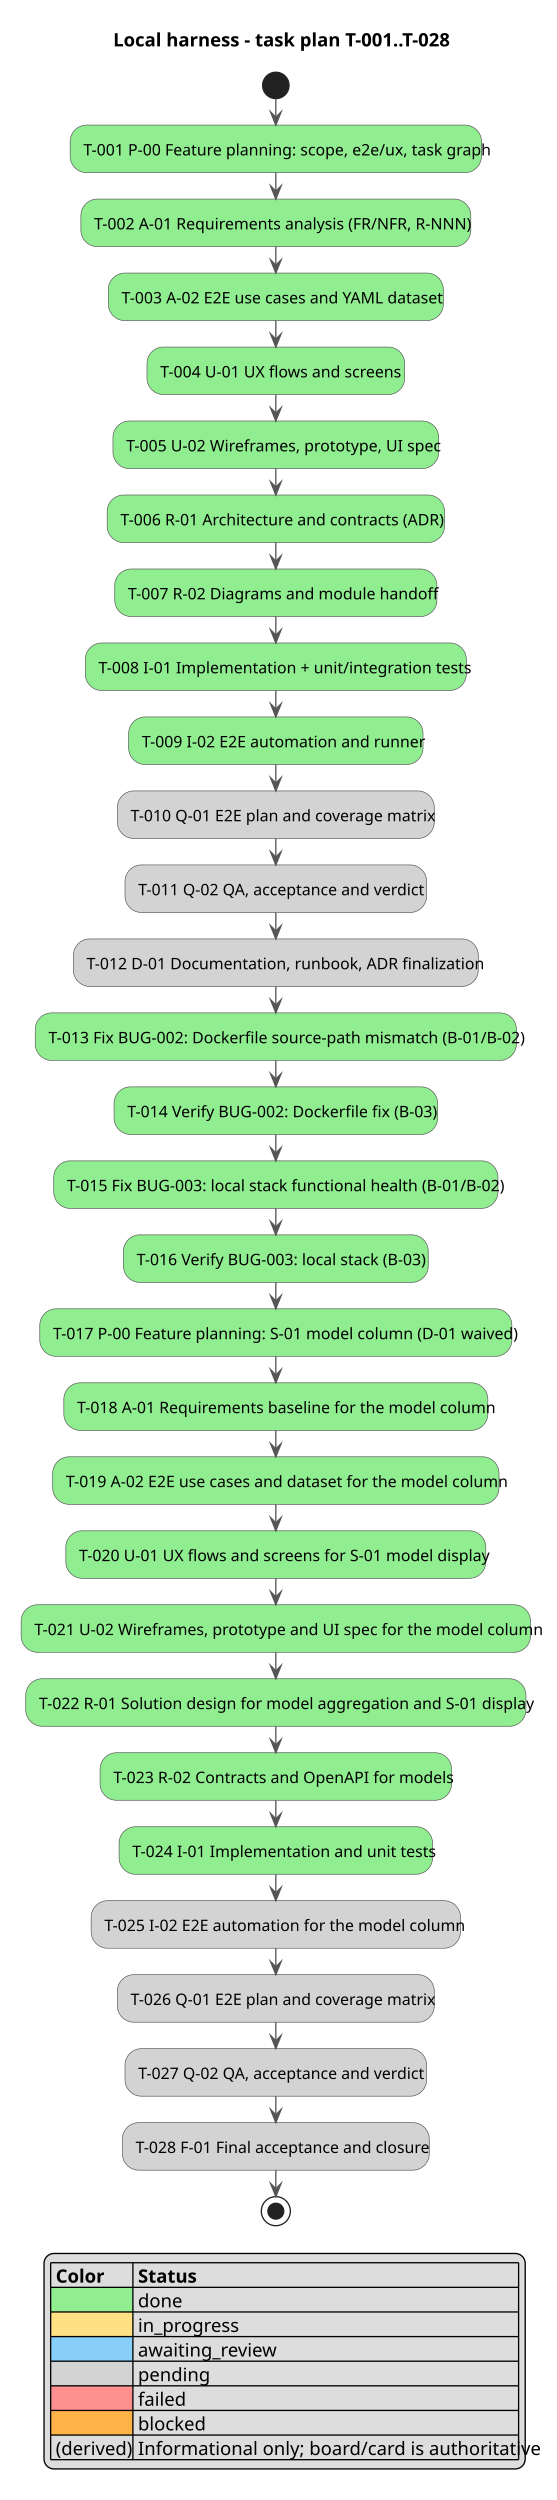
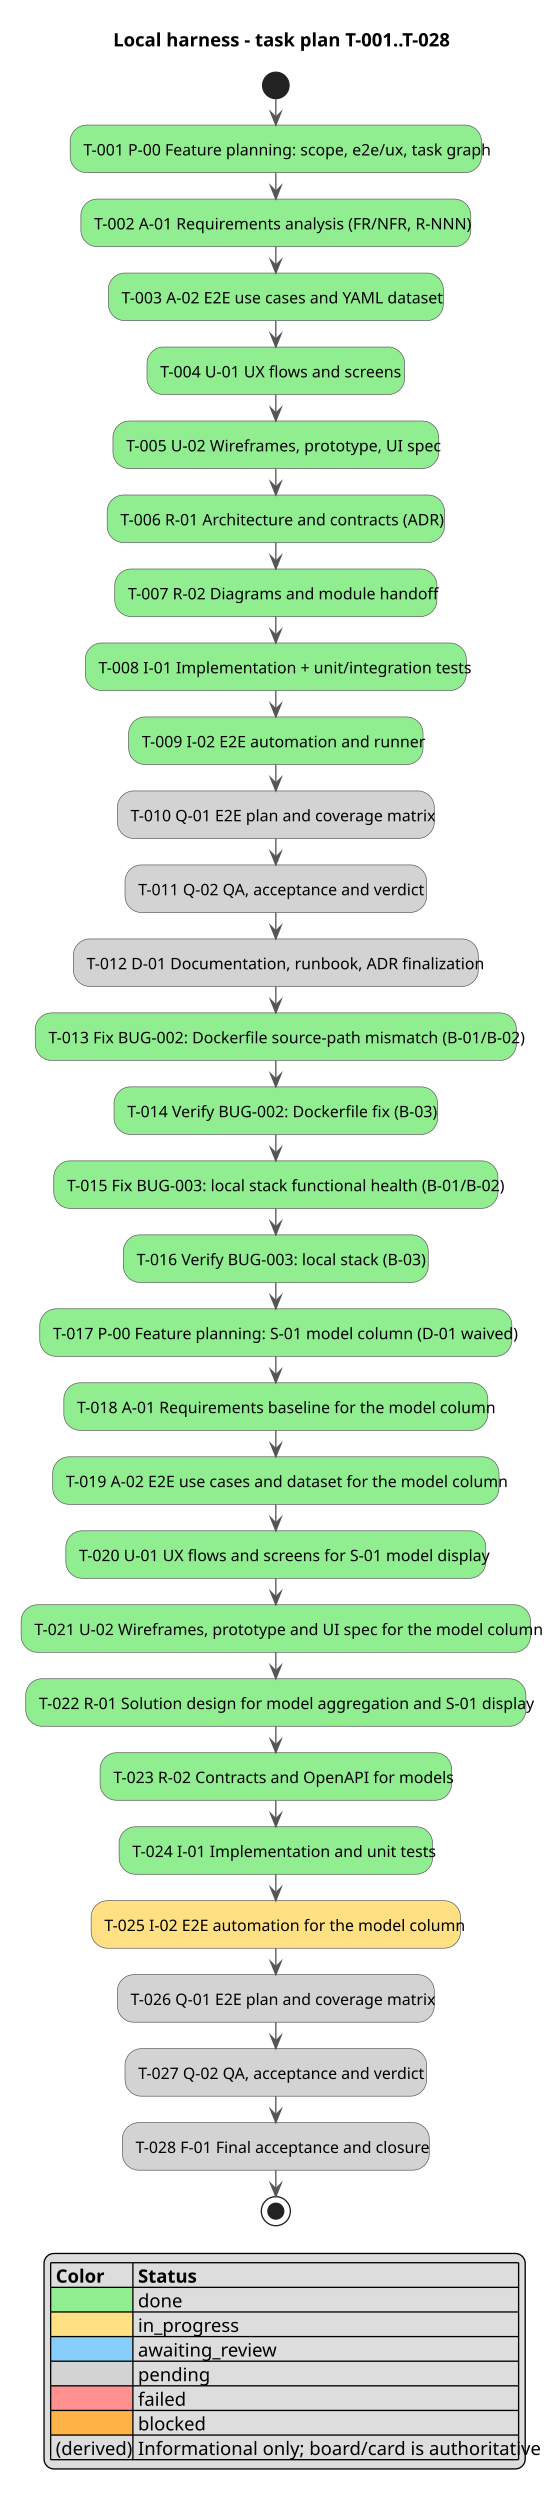
<svg xmlns="http://www.w3.org/2000/svg" version="1.1" data-diagram-type="ACTIVITY" style="width:421px;height:1891px;background:#FFFFFF;" width="421px" height="1891px" viewBox="0 0 421 1891" zoomAndPan="magnify" preserveAspectRatio="none" contentStyleType="text/css">
  <defs />
  <g font-family="sans-serif" lengthAdjust="spacing">
    <g class="title" data-source-line="5">
      <text x="85.599" y="35.107" fill="#000" font-size="14" textLength="248.076" font-weight="700" font-family="Segoe UI">Local harness - task plan T-001..T-028</text>
    </g>
    <ellipse cx="208.637" cy="64.621" rx="10" ry="10" fill="#222" style="stroke:#222;stroke-width:1;" />
    <rect x="53.072" y="94.621" width="311.129" height="35.961" fill="#90EE90" style="stroke:#555;stroke-width:0.5;" rx="12.5" ry="12.5" />
    <text x="63.072" y="117.57" fill="#000" font-size="12" textLength="291.129" font-family="Segoe UI">T-001 P-00 Feature planning: scope, e2e/ux, task graph</text>
    <rect x="61.182" y="150.582" width="294.91" height="35.961" fill="#90EE90" style="stroke:#555;stroke-width:0.5;" rx="12.5" ry="12.5" />
    <text x="71.182" y="173.531" fill="#000" font-size="12" textLength="274.91" font-family="Segoe UI">T-002 A-01 Requirements analysis (FR/NFR, R-NNN)</text>
    <rect x="81.941" y="206.543" width="253.391" height="35.961" fill="#90EE90" style="stroke:#555;stroke-width:0.5;" rx="12.5" ry="12.5" />
    <text x="91.941" y="229.492" fill="#000" font-size="12" textLength="233.391" font-family="Segoe UI">T-003 A-02 E2E use cases and YAML dataset</text>
    <rect x="111.191" y="262.504" width="194.891" height="35.961" fill="#90EE90" style="stroke:#555;stroke-width:0.5;" rx="12.5" ry="12.5" />
    <text x="121.191" y="285.453" fill="#000" font-size="12" textLength="174.891" font-family="Segoe UI">T-004 U-01 UX flows and screens</text>
    <rect x="85.451" y="318.465" width="246.371" height="35.961" fill="#90EE90" style="stroke:#555;stroke-width:0.5;" rx="12.5" ry="12.5" />
    <text x="95.451" y="341.414" fill="#000" font-size="12" textLength="226.371" font-family="Segoe UI">T-005 U-02 Wireframes, prototype, UI spec</text>
    <rect x="81.071" y="374.426" width="255.131" height="35.961" fill="#90EE90" style="stroke:#555;stroke-width:0.5;" rx="12.5" ry="12.5" />
    <text x="91.071" y="397.375" fill="#000" font-size="12" textLength="235.131" font-family="Segoe UI">T-006 R-01 Architecture and contracts (ADR)</text>
    <rect x="86.784" y="430.387" width="243.705" height="35.961" fill="#90EE90" style="stroke:#555;stroke-width:0.5;" rx="12.5" ry="12.5" />
    <text x="96.784" y="453.336" fill="#000" font-size="12" textLength="223.705" font-family="Segoe UI">T-007 R-02 Diagrams and module handoff</text>
    <rect x="64.536" y="486.348" width="288.201" height="35.961" fill="#90EE90" style="stroke:#555;stroke-width:0.5;" rx="12.5" ry="12.5" />
    <text x="74.536" y="509.297" fill="#000" font-size="12" textLength="268.201" font-family="Segoe UI">T-008 I-01 Implementation + unit/integration tests</text>
    <rect x="97.311" y="542.309" width="222.652" height="35.961" fill="#90EE90" style="stroke:#555;stroke-width:0.5;" rx="12.5" ry="12.5" />
    <text x="107.311" y="565.258" fill="#000" font-size="12" textLength="202.652" font-family="Segoe UI">T-009 I-02 E2E automation and runner</text>
    <rect x="88.768" y="598.27" width="239.738" height="35.961" fill="#D3D3D3" style="stroke:#555;stroke-width:0.5;" rx="12.5" ry="12.5" />
    <text x="98.768" y="621.219" fill="#000" font-size="12" textLength="219.738" font-family="Segoe UI">T-010 Q-01 E2E plan and coverage matrix</text>
    <rect x="94.565" y="654.23" width="228.143" height="35.961" fill="#D3D3D3" style="stroke:#555;stroke-width:0.5;" rx="12.5" ry="12.5" />
    <text x="104.565" y="677.18" fill="#000" font-size="12" textLength="208.143" font-family="Segoe UI">T-011 Q-02 QA, acceptance and verdict</text>
    <rect x="55.489" y="710.191" width="306.295" height="35.961" fill="#D3D3D3" style="stroke:#555;stroke-width:0.5;" rx="12.5" ry="12.5" />
    <text x="65.489" y="733.141" fill="#000" font-size="12" textLength="286.295" font-family="Segoe UI">T-012 D-01 Documentation, runbook, ADR finalization</text>
    <rect x="26.667" y="766.152" width="363.939" height="35.961" fill="#90EE90" style="stroke:#555;stroke-width:0.5;" rx="12.5" ry="12.5" />
    <text x="36.667" y="789.102" fill="#000" font-size="12" textLength="343.939" font-family="Segoe UI">T-013 Fix BUG-002: Dockerfile source-path mismatch (B-01/B-02)</text>
    <rect x="86.271" y="822.113" width="244.73" height="35.961" fill="#90EE90" style="stroke:#555;stroke-width:0.5;" rx="12.5" ry="12.5" />
    <text x="96.271" y="845.063" fill="#000" font-size="12" textLength="224.73" font-family="Segoe UI">T-014 Verify BUG-002: Dockerfile fix (B-03)</text>
    <rect x="40.65" y="878.074" width="335.973" height="35.961" fill="#90EE90" style="stroke:#555;stroke-width:0.5;" rx="12.5" ry="12.5" />
    <text x="50.65" y="901.023" fill="#000" font-size="12" textLength="315.973" font-family="Segoe UI">T-015 Fix BUG-003: local stack functional health (B-01/B-02)</text>
    <rect x="93.347" y="934.035" width="230.58" height="35.961" fill="#90EE90" style="stroke:#555;stroke-width:0.5;" rx="12.5" ry="12.5" />
    <text x="103.347" y="956.984" fill="#000" font-size="12" textLength="210.58" font-family="Segoe UI">T-016 Verify BUG-003: local stack (B-03)</text>
    <rect x="30.089" y="989.996" width="357.096" height="35.961" fill="#90EE90" style="stroke:#555;stroke-width:0.5;" rx="12.5" ry="12.5" />
    <text x="40.089" y="1012.945" fill="#000" font-size="12" textLength="337.096" font-family="Segoe UI">T-017 P-00 Feature planning: S-01 model column (D-01 waived)</text>
    <rect x="48.279" y="1045.957" width="320.715" height="35.961" fill="#90EE90" style="stroke:#555;stroke-width:0.5;" rx="12.5" ry="12.5" />
    <text x="58.279" y="1068.906" fill="#000" font-size="12" textLength="300.715" font-family="Segoe UI">T-018 A-01 Requirements baseline for the model column</text>
    <rect x="39.856" y="1101.918" width="337.561" height="35.961" fill="#90EE90" style="stroke:#555;stroke-width:0.5;" rx="12.5" ry="12.5" />
    <text x="49.856" y="1124.867" fill="#000" font-size="12" textLength="317.561" font-family="Segoe UI">T-019 A-02 E2E use cases and dataset for the model column</text>
    <rect x="49.806" y="1157.879" width="317.662" height="35.961" fill="#90EE90" style="stroke:#555;stroke-width:0.5;" rx="12.5" ry="12.5" />
    <text x="59.806" y="1180.828" fill="#000" font-size="12" textLength="297.662" font-family="Segoe UI">T-020 U-01 UX flows and screens for S-01 model display</text>
    <rect x="16" y="1213.84" width="385.273" height="35.961" fill="#90EE90" style="stroke:#555;stroke-width:0.5;" rx="12.5" ry="12.5" />
    <text x="26" y="1236.789" fill="#000" font-size="12" textLength="365.273" font-family="Segoe UI">T-021 U-02 Wireframes, prototype and UI spec for the model column</text>
    <rect x="19.475" y="1269.801" width="378.324" height="35.961" fill="#90EE90" style="stroke:#555;stroke-width:0.5;" rx="12.5" ry="12.5" />
    <text x="29.475" y="1292.75" fill="#000" font-size="12" textLength="358.324" font-family="Segoe UI">T-022 R-01 Solution design for model aggregation and S-01 display</text>
    <rect x="75.698" y="1325.762" width="265.877" height="35.961" fill="#90EE90" style="stroke:#555;stroke-width:0.5;" rx="12.5" ry="12.5" />
    <text x="85.698" y="1348.711" fill="#000" font-size="12" textLength="245.877" font-family="Segoe UI">T-023 R-02 Contracts and OpenAPI for models</text>
    <rect x="90.086" y="1381.723" width="237.102" height="35.961" fill="#90EE90" style="stroke:#555;stroke-width:0.5;" rx="12.5" ry="12.5" />
    <text x="100.086" y="1404.672" fill="#000" font-size="12" textLength="217.102" font-family="Segoe UI">T-024 I-01 Implementation and unit tests</text>
-     <rect x="68.948" y="1437.684" width="279.377" height="35.961" fill="#D3D3D3" style="stroke:#555;stroke-width:0.5;" rx="12.5" ry="12.5" />
+     <rect x="68.948" y="1437.684" width="279.377" height="35.961" fill="#FFE082" style="stroke:#555;stroke-width:0.5;" rx="12.5" ry="12.5" />
    <text x="78.948" y="1460.633" fill="#000" font-size="12" textLength="259.377" font-family="Segoe UI">T-025 I-02 E2E automation for the model column</text>
    <rect x="88.768" y="1493.645" width="239.738" height="35.961" fill="#D3D3D3" style="stroke:#555;stroke-width:0.5;" rx="12.5" ry="12.5" />
    <text x="98.768" y="1516.594" fill="#000" font-size="12" textLength="219.738" font-family="Segoe UI">T-026 Q-01 E2E plan and coverage matrix</text>
    <rect x="94.565" y="1549.605" width="228.143" height="35.961" fill="#D3D3D3" style="stroke:#555;stroke-width:0.5;" rx="12.5" ry="12.5" />
    <text x="104.565" y="1572.555" fill="#000" font-size="12" textLength="208.143" font-family="Segoe UI">T-027 Q-02 QA, acceptance and verdict</text>
    <rect x="92.553" y="1605.566" width="232.168" height="35.961" fill="#D3D3D3" style="stroke:#555;stroke-width:0.5;" rx="12.5" ry="12.5" />
    <text x="102.553" y="1628.516" fill="#000" font-size="12" textLength="212.168" font-family="Segoe UI">T-028 F-01 Final acceptance and closure</text>
    <ellipse cx="208.637" cy="1672.527" rx="11" ry="11" fill="none" style="stroke:#222;stroke-width:1;" />
    <ellipse cx="208.637" cy="1672.527" rx="6" ry="6" fill="#222" style="stroke:#222;stroke-width:1;" />
    <line x1="208.637" y1="74.621" x2="208.637" y2="94.621" style="stroke:#555;stroke-width:1;" />
    <polygon points="204.637,84.621,208.637,94.621,212.637,84.621,208.637,88.621" fill="#555" style="stroke:#555;stroke-width:1;stroke-linejoin:miter;stroke-miterlimit:10;" />
    <line x1="208.637" y1="130.582" x2="208.637" y2="150.582" style="stroke:#555;stroke-width:1;" />
    <polygon points="204.637,140.582,208.637,150.582,212.637,140.582,208.637,144.582" fill="#555" style="stroke:#555;stroke-width:1;stroke-linejoin:miter;stroke-miterlimit:10;" />
    <line x1="208.637" y1="186.543" x2="208.637" y2="206.543" style="stroke:#555;stroke-width:1;" />
    <polygon points="204.637,196.543,208.637,206.543,212.637,196.543,208.637,200.543" fill="#555" style="stroke:#555;stroke-width:1;stroke-linejoin:miter;stroke-miterlimit:10;" />
    <line x1="208.637" y1="242.504" x2="208.637" y2="262.504" style="stroke:#555;stroke-width:1;" />
    <polygon points="204.637,252.504,208.637,262.504,212.637,252.504,208.637,256.504" fill="#555" style="stroke:#555;stroke-width:1;stroke-linejoin:miter;stroke-miterlimit:10;" />
    <line x1="208.637" y1="298.465" x2="208.637" y2="318.465" style="stroke:#555;stroke-width:1;" />
    <polygon points="204.637,308.465,208.637,318.465,212.637,308.465,208.637,312.465" fill="#555" style="stroke:#555;stroke-width:1;stroke-linejoin:miter;stroke-miterlimit:10;" />
    <line x1="208.637" y1="354.426" x2="208.637" y2="374.426" style="stroke:#555;stroke-width:1;" />
    <polygon points="204.637,364.426,208.637,374.426,212.637,364.426,208.637,368.426" fill="#555" style="stroke:#555;stroke-width:1;stroke-linejoin:miter;stroke-miterlimit:10;" />
    <line x1="208.637" y1="410.387" x2="208.637" y2="430.387" style="stroke:#555;stroke-width:1;" />
    <polygon points="204.637,420.387,208.637,430.387,212.637,420.387,208.637,424.387" fill="#555" style="stroke:#555;stroke-width:1;stroke-linejoin:miter;stroke-miterlimit:10;" />
    <line x1="208.637" y1="466.348" x2="208.637" y2="486.348" style="stroke:#555;stroke-width:1;" />
    <polygon points="204.637,476.348,208.637,486.348,212.637,476.348,208.637,480.348" fill="#555" style="stroke:#555;stroke-width:1;stroke-linejoin:miter;stroke-miterlimit:10;" />
    <line x1="208.637" y1="522.309" x2="208.637" y2="542.309" style="stroke:#555;stroke-width:1;" />
    <polygon points="204.637,532.309,208.637,542.309,212.637,532.309,208.637,536.309" fill="#555" style="stroke:#555;stroke-width:1;stroke-linejoin:miter;stroke-miterlimit:10;" />
    <line x1="208.637" y1="578.27" x2="208.637" y2="598.27" style="stroke:#555;stroke-width:1;" />
    <polygon points="204.637,588.27,208.637,598.27,212.637,588.27,208.637,592.27" fill="#555" style="stroke:#555;stroke-width:1;stroke-linejoin:miter;stroke-miterlimit:10;" />
    <line x1="208.637" y1="634.23" x2="208.637" y2="654.23" style="stroke:#555;stroke-width:1;" />
    <polygon points="204.637,644.23,208.637,654.23,212.637,644.23,208.637,648.23" fill="#555" style="stroke:#555;stroke-width:1;stroke-linejoin:miter;stroke-miterlimit:10;" />
    <line x1="208.637" y1="690.191" x2="208.637" y2="710.191" style="stroke:#555;stroke-width:1;" />
    <polygon points="204.637,700.191,208.637,710.191,212.637,700.191,208.637,704.191" fill="#555" style="stroke:#555;stroke-width:1;stroke-linejoin:miter;stroke-miterlimit:10;" />
    <line x1="208.637" y1="746.152" x2="208.637" y2="766.152" style="stroke:#555;stroke-width:1;" />
    <polygon points="204.637,756.152,208.637,766.152,212.637,756.152,208.637,760.152" fill="#555" style="stroke:#555;stroke-width:1;stroke-linejoin:miter;stroke-miterlimit:10;" />
    <line x1="208.637" y1="802.113" x2="208.637" y2="822.113" style="stroke:#555;stroke-width:1;" />
    <polygon points="204.637,812.113,208.637,822.113,212.637,812.113,208.637,816.113" fill="#555" style="stroke:#555;stroke-width:1;stroke-linejoin:miter;stroke-miterlimit:10;" />
    <line x1="208.637" y1="858.074" x2="208.637" y2="878.074" style="stroke:#555;stroke-width:1;" />
    <polygon points="204.637,868.074,208.637,878.074,212.637,868.074,208.637,872.074" fill="#555" style="stroke:#555;stroke-width:1;stroke-linejoin:miter;stroke-miterlimit:10;" />
    <line x1="208.637" y1="914.035" x2="208.637" y2="934.035" style="stroke:#555;stroke-width:1;" />
    <polygon points="204.637,924.035,208.637,934.035,212.637,924.035,208.637,928.035" fill="#555" style="stroke:#555;stroke-width:1;stroke-linejoin:miter;stroke-miterlimit:10;" />
    <line x1="208.637" y1="969.996" x2="208.637" y2="989.996" style="stroke:#555;stroke-width:1;" />
    <polygon points="204.637,979.996,208.637,989.996,212.637,979.996,208.637,983.996" fill="#555" style="stroke:#555;stroke-width:1;stroke-linejoin:miter;stroke-miterlimit:10;" />
    <line x1="208.637" y1="1025.957" x2="208.637" y2="1045.957" style="stroke:#555;stroke-width:1;" />
    <polygon points="204.637,1035.957,208.637,1045.957,212.637,1035.957,208.637,1039.957" fill="#555" style="stroke:#555;stroke-width:1;stroke-linejoin:miter;stroke-miterlimit:10;" />
    <line x1="208.637" y1="1081.918" x2="208.637" y2="1101.918" style="stroke:#555;stroke-width:1;" />
    <polygon points="204.637,1091.918,208.637,1101.918,212.637,1091.918,208.637,1095.918" fill="#555" style="stroke:#555;stroke-width:1;stroke-linejoin:miter;stroke-miterlimit:10;" />
    <line x1="208.637" y1="1137.879" x2="208.637" y2="1157.879" style="stroke:#555;stroke-width:1;" />
    <polygon points="204.637,1147.879,208.637,1157.879,212.637,1147.879,208.637,1151.879" fill="#555" style="stroke:#555;stroke-width:1;stroke-linejoin:miter;stroke-miterlimit:10;" />
    <line x1="208.637" y1="1193.84" x2="208.637" y2="1213.84" style="stroke:#555;stroke-width:1;" />
    <polygon points="204.637,1203.84,208.637,1213.84,212.637,1203.84,208.637,1207.84" fill="#555" style="stroke:#555;stroke-width:1;stroke-linejoin:miter;stroke-miterlimit:10;" />
    <line x1="208.637" y1="1249.801" x2="208.637" y2="1269.801" style="stroke:#555;stroke-width:1;" />
    <polygon points="204.637,1259.801,208.637,1269.801,212.637,1259.801,208.637,1263.801" fill="#555" style="stroke:#555;stroke-width:1;stroke-linejoin:miter;stroke-miterlimit:10;" />
    <line x1="208.637" y1="1305.762" x2="208.637" y2="1325.762" style="stroke:#555;stroke-width:1;" />
    <polygon points="204.637,1315.762,208.637,1325.762,212.637,1315.762,208.637,1319.762" fill="#555" style="stroke:#555;stroke-width:1;stroke-linejoin:miter;stroke-miterlimit:10;" />
    <line x1="208.637" y1="1361.723" x2="208.637" y2="1381.723" style="stroke:#555;stroke-width:1;" />
    <polygon points="204.637,1371.723,208.637,1381.723,212.637,1371.723,208.637,1375.723" fill="#555" style="stroke:#555;stroke-width:1;stroke-linejoin:miter;stroke-miterlimit:10;" />
    <line x1="208.637" y1="1417.684" x2="208.637" y2="1437.684" style="stroke:#555;stroke-width:1;" />
    <polygon points="204.637,1427.684,208.637,1437.684,212.637,1427.684,208.637,1431.684" fill="#555" style="stroke:#555;stroke-width:1;stroke-linejoin:miter;stroke-miterlimit:10;" />
    <line x1="208.637" y1="1473.645" x2="208.637" y2="1493.645" style="stroke:#555;stroke-width:1;" />
    <polygon points="204.637,1483.645,208.637,1493.645,212.637,1483.645,208.637,1487.645" fill="#555" style="stroke:#555;stroke-width:1;stroke-linejoin:miter;stroke-miterlimit:10;" />
    <line x1="208.637" y1="1529.605" x2="208.637" y2="1549.605" style="stroke:#555;stroke-width:1;" />
    <polygon points="204.637,1539.605,208.637,1549.605,212.637,1539.605,208.637,1543.605" fill="#555" style="stroke:#555;stroke-width:1;stroke-linejoin:miter;stroke-miterlimit:10;" />
    <line x1="208.637" y1="1585.566" x2="208.637" y2="1605.566" style="stroke:#555;stroke-width:1;" />
    <polygon points="204.637,1595.566,208.637,1605.566,212.637,1595.566,208.637,1599.566" fill="#555" style="stroke:#555;stroke-width:1;stroke-linejoin:miter;stroke-miterlimit:10;" />
    <line x1="208.637" y1="1641.527" x2="208.637" y2="1661.527" style="stroke:#555;stroke-width:1;" />
    <polygon points="204.637,1651.527,208.637,1661.527,212.637,1651.527,208.637,1655.527" fill="#555" style="stroke:#555;stroke-width:1;stroke-linejoin:miter;stroke-miterlimit:10;" />
    <g class="legend" data-source-line="38">
      <rect x="33.309" y="1704.527" width="363.965" height="162.969" fill="#DDD" style="stroke:#000;stroke-width:1;" rx="7.5" ry="7.5" />
      <text x="42.171" y="1726.635" fill="#000" font-size="14" textLength="35.403" font-weight="700" font-family="Segoe UI">Color</text>
      <text x="104.385" y="1726.635" fill="#000" font-size="14" textLength="40.906" font-weight="700" font-family="Segoe UI">Status</text>
      <rect x="38.309" y="1730.148" width="62.214" height="18.621" fill="#90EE90" style="stroke:none;" />
      <text x="38.309" y="1745.256" fill="#000" font-size="14" font-family="Segoe UI"> </text>
      <text x="104.357" y="1745.256" fill="#000" font-size="14" textLength="31.691" font-family="Segoe UI">done</text>
      <rect x="38.309" y="1748.77" width="62.214" height="18.621" fill="#FFE082" style="stroke:none;" />
      <text x="38.309" y="1763.877" fill="#000" font-size="14" font-family="Segoe UI"> </text>
      <text x="104.357" y="1763.877" fill="#000" font-size="14" textLength="70.738" font-family="Segoe UI">in_progress</text>
      <rect x="38.309" y="1767.391" width="62.214" height="18.621" fill="#87CEFA" style="stroke:none;" />
      <text x="38.309" y="1782.498" fill="#000" font-size="14" font-family="Segoe UI"> </text>
      <text x="104.357" y="1782.498" fill="#000" font-size="14" textLength="97.59" font-family="Segoe UI">awaiting_review</text>
      <rect x="38.309" y="1786.012" width="62.214" height="18.621" fill="#D3D3D3" style="stroke:none;" />
      <text x="38.309" y="1801.119" fill="#000" font-size="14" font-family="Segoe UI"> </text>
      <text x="104.357" y="1801.119" fill="#000" font-size="14" textLength="51.276" font-family="Segoe UI">pending</text>
      <rect x="38.309" y="1804.633" width="62.214" height="18.621" fill="#FF9090" style="stroke:none;" />
      <text x="38.309" y="1819.74" fill="#000" font-size="14" font-family="Segoe UI"> </text>
      <text x="104.357" y="1819.74" fill="#000" font-size="14" textLength="33.852" font-family="Segoe UI">failed</text>
      <rect x="38.309" y="1823.254" width="62.214" height="18.621" fill="#FFB347" style="stroke:none;" />
      <text x="38.309" y="1838.361" fill="#000" font-size="14" font-family="Segoe UI"> </text>
      <text x="104.357" y="1838.361" fill="#000" font-size="14" textLength="48.815" font-family="Segoe UI">blocked</text>
      <text x="42.144" y="1856.982" fill="#000" font-size="14" textLength="54.544" font-family="Segoe UI">(derived)</text>
      <text x="104.357" y="1856.982" fill="#000" font-size="14" textLength="284.081" font-family="Segoe UI">Informational only; board/card is authoritative</text>
      <line x1="38.309" y1="1711.527" x2="392.273" y2="1711.527" style="stroke:#000;stroke-width:1;" />
      <line x1="38.309" y1="1730.148" x2="392.273" y2="1730.148" style="stroke:#000;stroke-width:1;" />
      <line x1="38.309" y1="1748.77" x2="392.273" y2="1748.77" style="stroke:#000;stroke-width:1;" />
      <line x1="38.309" y1="1767.391" x2="392.273" y2="1767.391" style="stroke:#000;stroke-width:1;" />
      <line x1="38.309" y1="1786.012" x2="392.273" y2="1786.012" style="stroke:#000;stroke-width:1;" />
      <line x1="38.309" y1="1804.633" x2="392.273" y2="1804.633" style="stroke:#000;stroke-width:1;" />
      <line x1="38.309" y1="1823.254" x2="392.273" y2="1823.254" style="stroke:#000;stroke-width:1;" />
      <line x1="38.309" y1="1841.875" x2="392.273" y2="1841.875" style="stroke:#000;stroke-width:1;" />
      <line x1="38.309" y1="1860.496" x2="392.273" y2="1860.496" style="stroke:#000;stroke-width:1;" />
      <line x1="38.309" y1="1711.527" x2="38.309" y2="1860.496" style="stroke:#000;stroke-width:1;" />
      <line x1="100.522" y1="1711.527" x2="100.522" y2="1860.496" style="stroke:#000;stroke-width:1;" />
      <line x1="392.273" y1="1711.527" x2="392.273" y2="1860.496" style="stroke:#000;stroke-width:1;" />
    </g>
  </g>
</svg>
